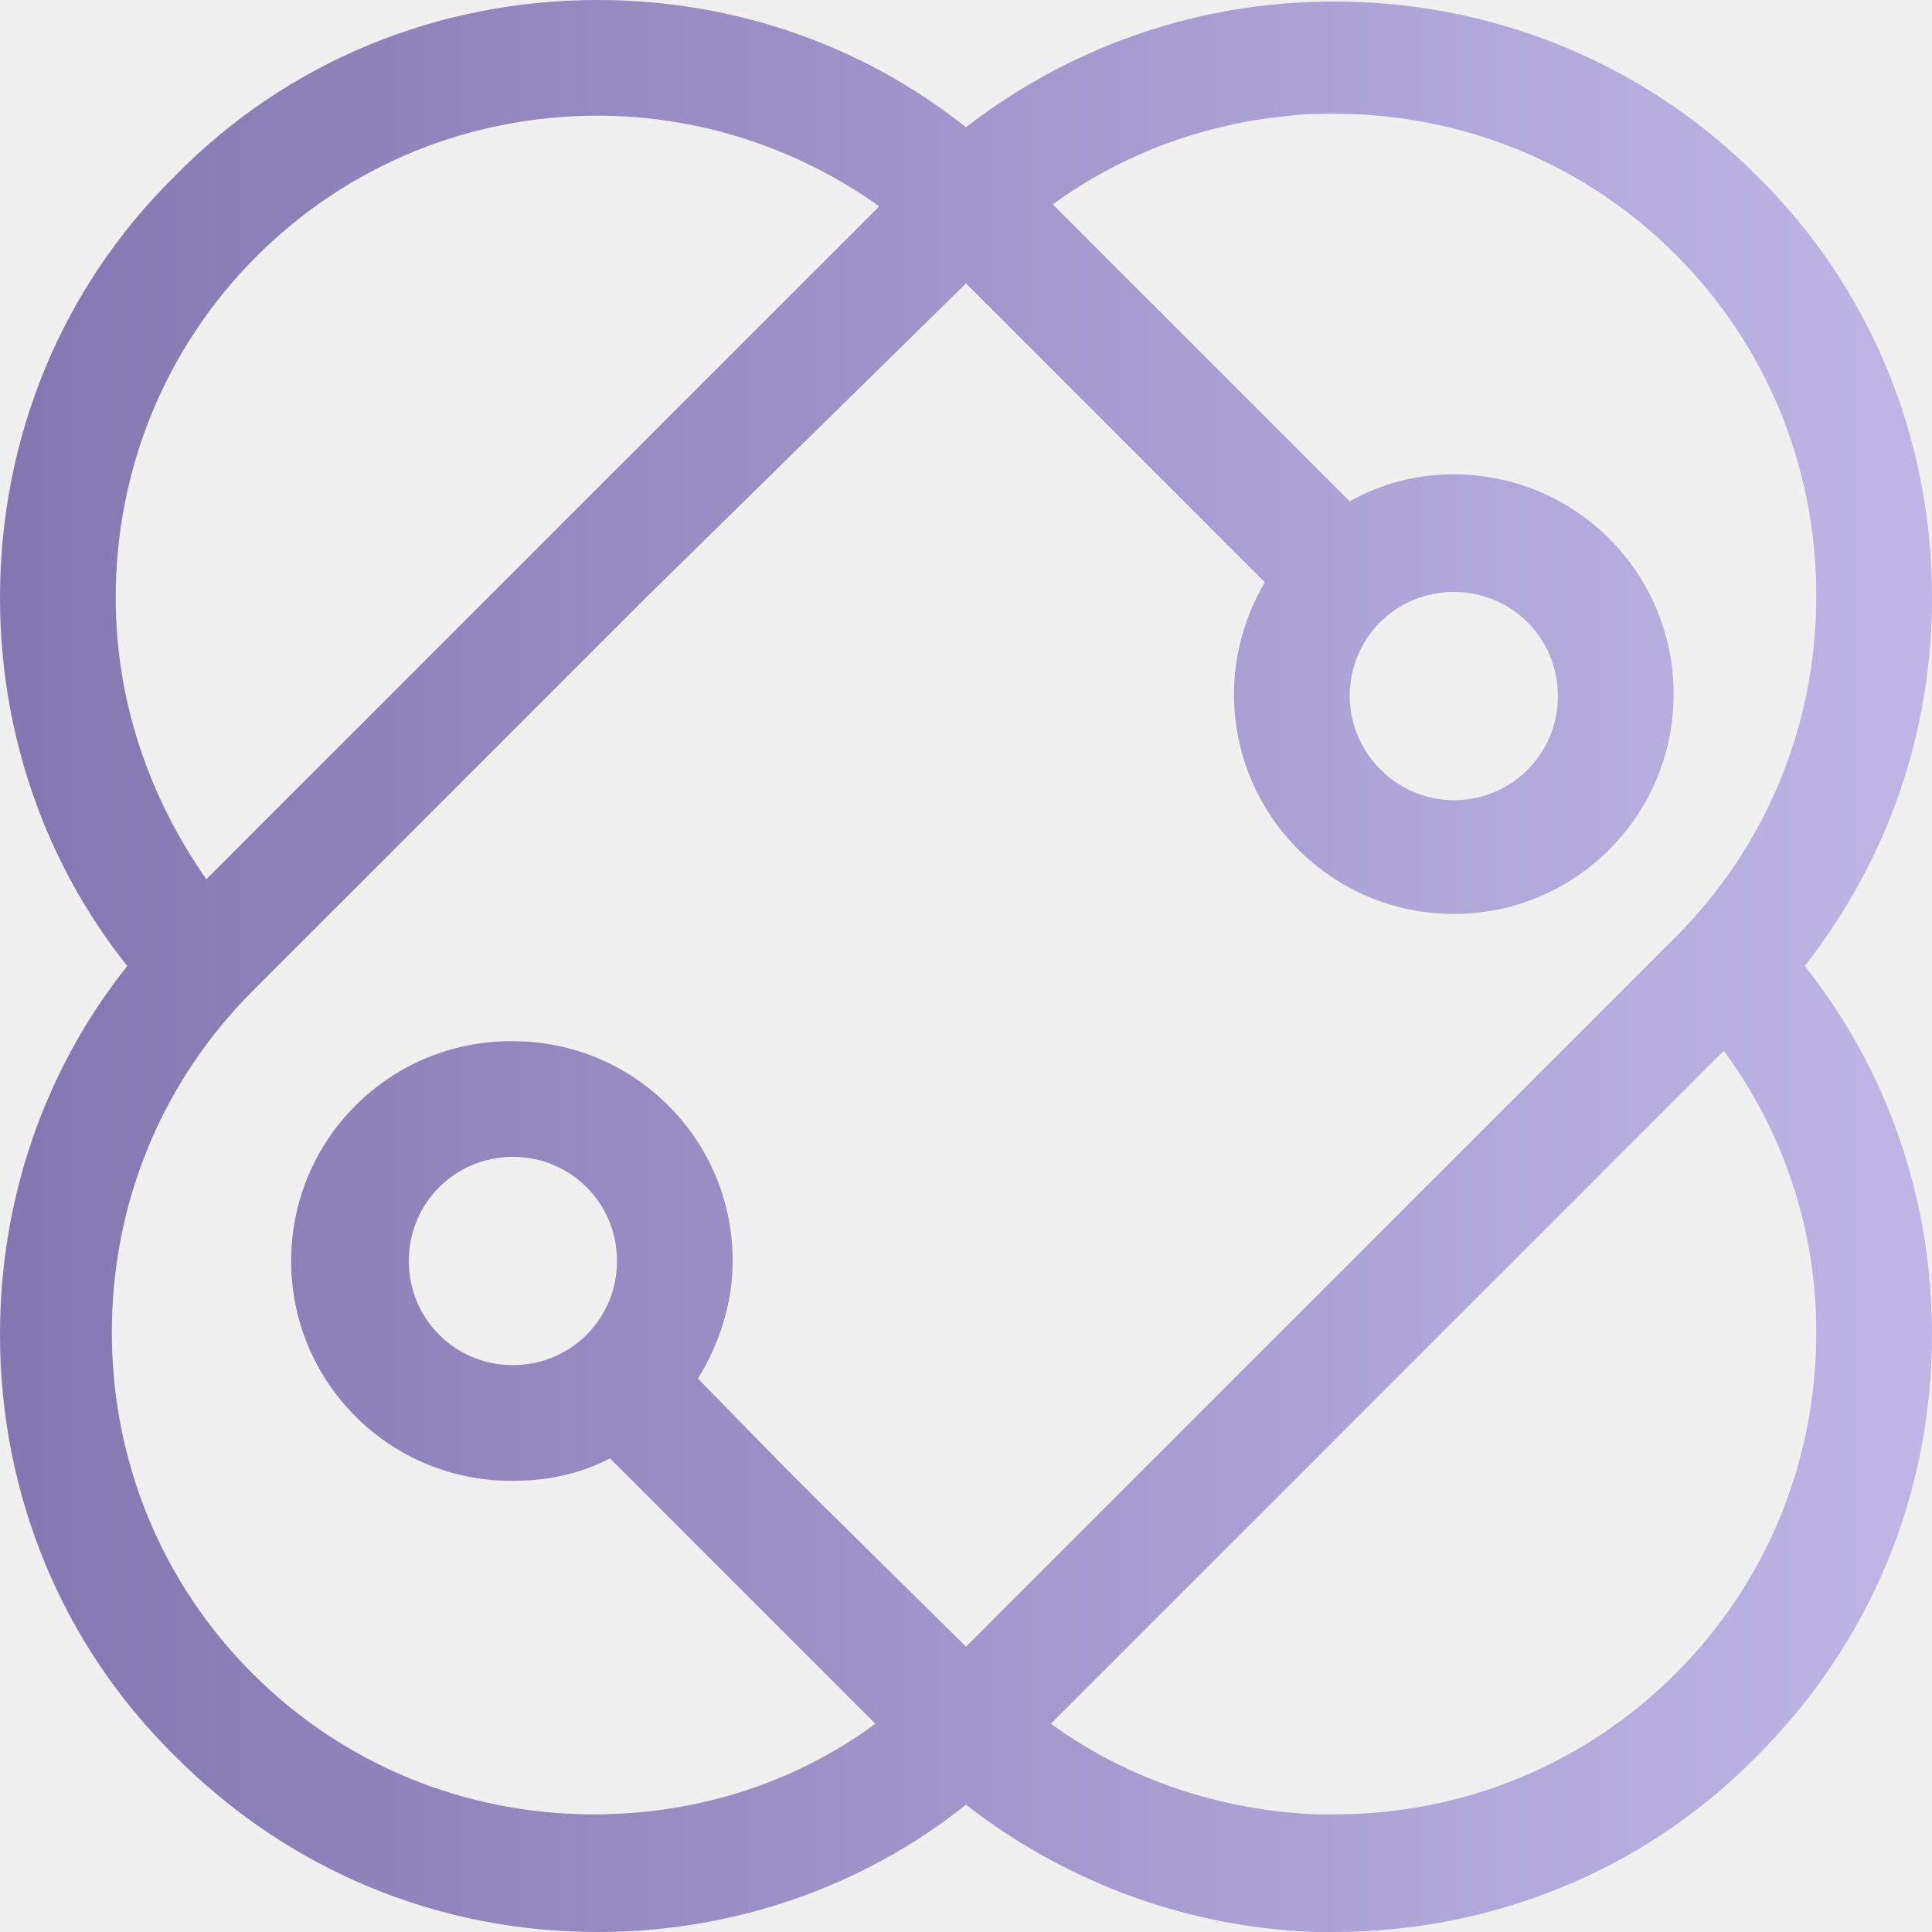
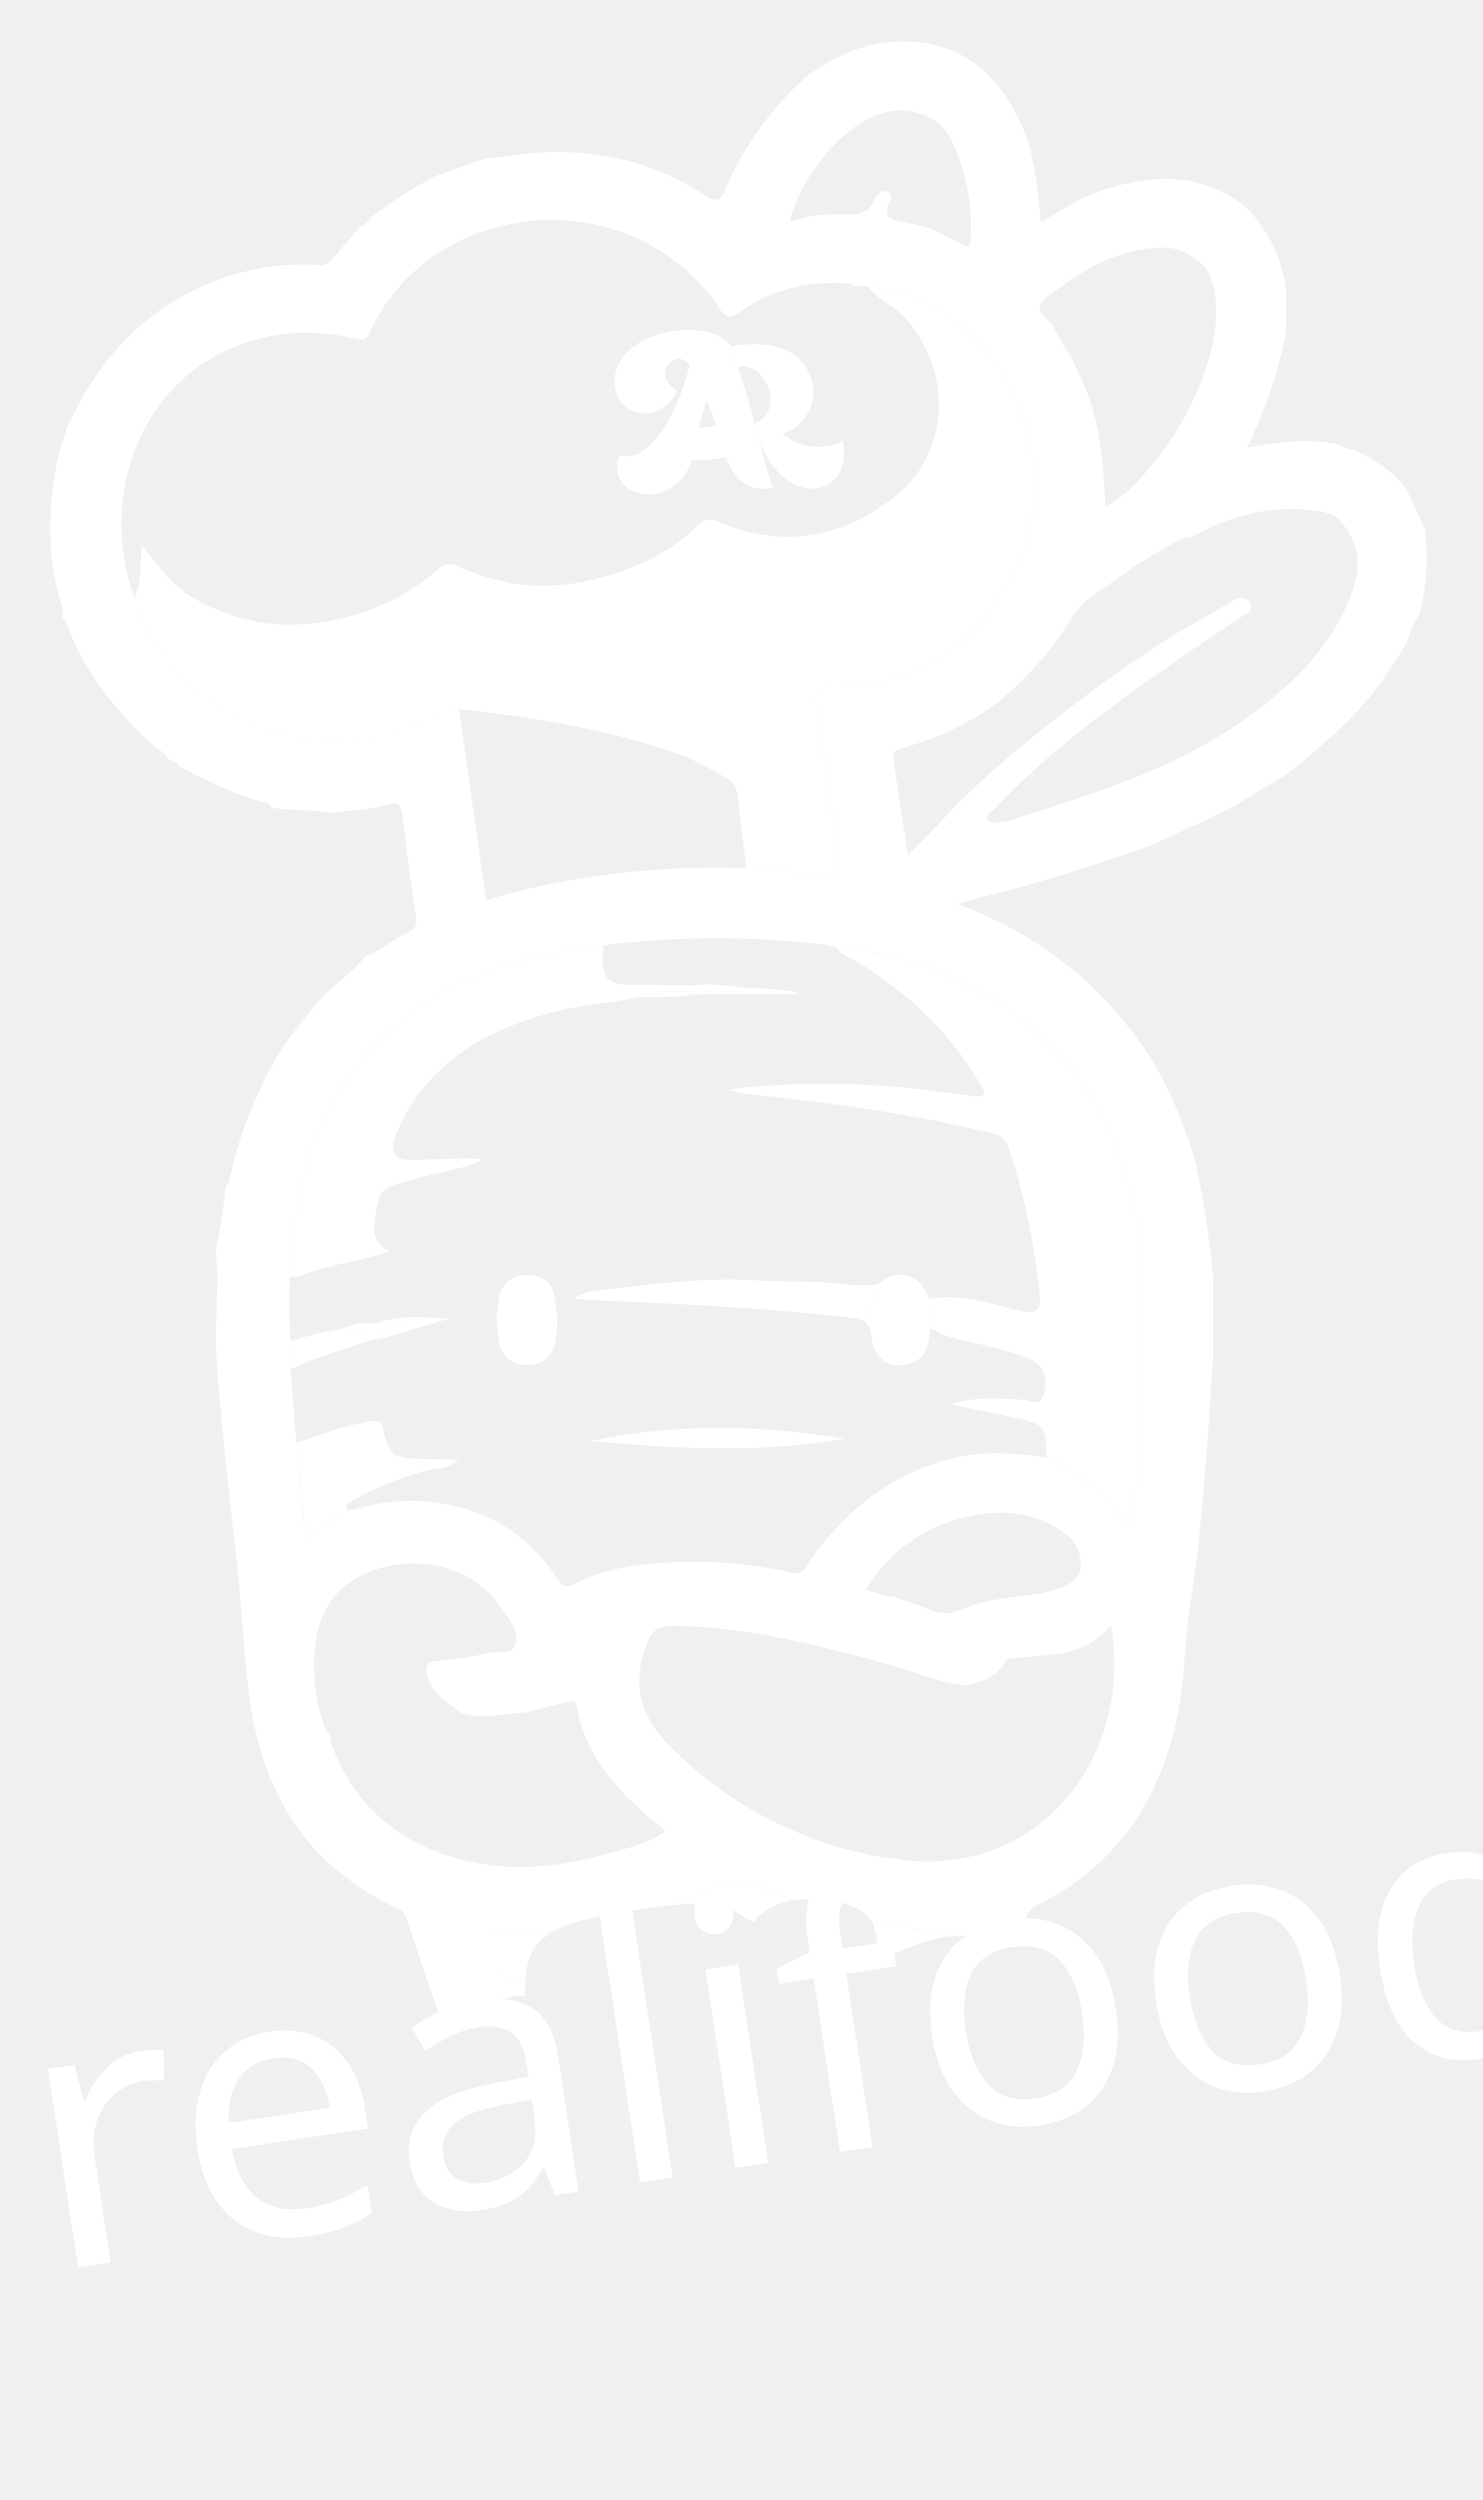
- <svg xmlns="http://www.w3.org/2000/svg" id="Capa_2" data-name="Capa 2" viewBox="0 0 836.77 836.77">
+ <svg xmlns="http://www.w3.org/2000/svg" id="Capa_1" data-name="Capa 1" viewBox="0 0 381.82 643.75">
  <defs>
-     <style>
-       .cls-1 {
-         fill: url(#Degradado_sin_nombre_4);
-         stroke-width: 0px;
-       }
-     </style>
-     <linearGradient id="Degradado_sin_nombre_4" data-name="Degradado sin nombre 4" x1="0" y1="129.57" x2="836.77" y2="129.57" gradientTransform="translate(0 288.82)" gradientUnits="userSpaceOnUse">
-       <stop offset="0" stop-color="#8277b0" />
-       <stop offset="1" stop-color="#bfb6e7" />
-     </linearGradient>
+     <style>.cls-1{fill:none;}.cls-2,.cls-3{fill:#fff;}.cls-3{font-size:96.42px;font-family:WellCake-Regular, Well Cake;}.cls-4{clip-path:url(#clip-path);}</style>
+     <clipPath id="clip-path">
+       <path class="cls-1" d="M106,515l10,5s15-7,19-6c1-6-2-16,17-20s32-5,37-2l5,3s4-6,14-6,16,3,17,7,2,9,2,9a48.51,48.51,0,0,1,15-6c9-2,22,2,24,3s23-11,23-11l21-37,11-85-5-112-4-33,62.13-52.62L373,109.5,331,51,254,0,173,5,86,45,10,94l1,85,47,54,3,27L38,347,54,477Z" />
+     </clipPath>
  </defs>
-   <g id="Capa_1-2" data-name="Capa 1">
-     <path class="cls-1" d="M302.31,597.1c9.19-15.03,15.03-32.57,15.03-50.94,0-52.61-42.59-95.2-95.2-95.2s-95.2,42.59-95.2,95.2,42.59,95.2,95.2,95.2c15.87,0,30.06-3.34,42.59-10.02l45.93,45.93,28.39-42.59-36.74-37.58ZM222.14,591.25c-25.05,0-45.09-20.04-45.09-45.1s20.04-45.1,45.09-45.1,45.09,20.04,45.09,45.1-20.04,45.1-45.09,45.1ZM836.77,258.88c0-69.31-26.72-134.45-75.99-182.89C708.17,23.38,638.01-1.67,568.7.84c-53.45,1.67-106.06,20.04-150.32,54.28h0C373.29,19.21,317.34,0,258.88,0,189.57,0,124.43,26.72,75.99,75.99,26.72,124.43,0,189.57,0,258.88c0,58.46,19.21,114.41,55.12,159.5C19.21,463.48,0,519.43,0,577.89c0,69.31,26.72,134.45,75.99,182.89,49.27,49.27,113.57,75.99,182.89,75.99,58.46,0,114.41-19.21,159.5-55.12,45.09,35.07,98.54,53.45,151.99,55.12h7.52c65.97,0,132.78-25.05,182.89-75.99,49.27-49.27,75.99-113.57,75.99-182.89,0-58.46-19.21-114.41-55.12-159.5,35.91-45.93,55.12-101.05,55.12-159.5ZM50.11,258.88c0-55.95,21.71-108.56,60.96-147.81,39.25-39.25,91.86-60.96,147.81-60.96,44.26,0,86.85,14.2,121.93,39.25l-132.78,132.78-158.67,158.67c-25.05-35.91-39.25-77.66-39.25-121.92ZM356.59,652.21l-17.54-17.54-37.58-37.58c9.19-15.03,15.03-32.57,15.03-50.94,0-52.61-42.59-95.2-95.2-95.2s-95.2,42.59-95.2,95.2,42.59,95.2,95.2,95.2c15.87,0,30.06-3.34,42.59-10.02l45.93,45.93,69.31,69.31h0c-35.08,25.89-77.66,39.25-121.93,39.25-55.95,0-108.56-21.71-147.81-60.96-39.25-39.25-60.96-91.86-60.96-147.81s21.71-108.56,60.96-147.81l170.36-170.36,138.63-136.12,129.44,129.44c-8.35,14.2-13.36,30.9-13.36,48.44,0,52.61,42.59,95.2,95.2,95.2s95.2-42.59,95.2-95.2-42.59-95.2-95.2-95.2c-16.7,0-31.73,4.18-45.09,11.69l-128.6-128.61c30.9-22.55,66.81-35.07,102.72-38.41,6.68-.84,12.53-.84,19.21-.84,53.45,0,106.89,20.04,147.81,60.96,39.25,39.25,60.96,91.86,60.96,147.81s-21.71,108.56-60.96,147.81l-307.31,307.32-61.79-60.96ZM267.23,546.15c0,25.05-20.04,45.1-45.09,45.1s-45.09-20.04-45.09-45.1,20.04-45.1,45.09-45.1,45.09,20.04,45.09,45.1ZM584.57,301.47c0-25.05,20.04-45.1,45.09-45.1s45.09,20.04,45.09,45.1-20.04,45.1-45.09,45.1-45.09-20.88-45.09-45.1ZM786.67,577.05c0,55.95-21.71,108.56-60.96,147.81-39.25,39.25-91.86,60.96-147.81,60.96h-7.52c-41.75-1.67-81.84-15.03-115.24-39.25l291.45-291.45c25.88,35.07,40.08,77.66,40.08,121.92ZM302.31,597.1c9.19-15.03,15.03-32.57,15.03-50.94,0-52.61-42.59-95.2-95.2-95.2s-95.2,42.59-95.2,95.2,42.59,95.2,95.2,95.2c15.87,0,30.06-3.34,42.59-10.02l45.93,45.93,28.39-42.59-36.74-37.58ZM222.14,591.25c-25.05,0-45.09-20.04-45.09-45.1s20.04-45.1,45.09-45.1,45.09,20.04,45.09,45.1-20.04,45.1-45.09,45.1Z" />
+   <path class="cls-2" d="M217,113.42a7.63,7.63,0,0,1-2.6,1.17,13.5,13.5,0,0,1-3,.45,15.85,15.85,0,0,1-3.27-.23,15.21,15.21,0,0,1-3.38-1,14.21,14.21,0,0,1-3.25-2,13.26,13.26,0,0,0,4.54-2.86,11.39,11.39,0,0,0,2.64-3.89,10.52,10.52,0,0,0,.74-4.41,12.09,12.09,0,0,0-1.1-4.5,11.45,11.45,0,0,0-4.52-5.23,16.23,16.23,0,0,0-6.71-2.14,32.66,32.66,0,0,0-8.29.29l-.62.1,8.35,28.42c-.22-1.2-.48-2.4-.79-3.59a24.16,24.16,0,0,0,3.44,6.13,17.15,17.15,0,0,0,4.06,3.83,11.15,11.15,0,0,0,4.21,1.72,8.75,8.75,0,0,0,3.93-.14,7.63,7.63,0,0,0,2.86-1.5,8.24,8.24,0,0,0,2.07-2.62,9.76,9.76,0,0,0,1-3.59A13.7,13.7,0,0,0,217,113.42Zm-19-8a6,6,0,0,1-3.66,3.54c-.28-1-.62-2.25-1-3.67s-.8-2.83-1.22-4.24-.81-2.71-1.19-3.9-.68-2.07-.92-2.64a5.28,5.28,0,0,1,2.71,0,6.56,6.56,0,0,1,2.36,1.25A8.67,8.67,0,0,1,196.94,98a9.64,9.64,0,0,1,1.19,2.66A7.91,7.91,0,0,1,198,105.45Z" />
+   <path class="cls-2" d="M188.13,89a13.4,13.4,0,0,0-1.32-1.29,11.54,11.54,0,0,0-5.54-2.41A24.57,24.57,0,0,0,176,85a27,27,0,0,0-6.12,1,20.71,20.71,0,0,0-5.44,2.37,15.83,15.83,0,0,0-4.1,3.63,9.8,9.8,0,0,0-2,4.83,9.12,9.12,0,0,0,.26,4.07A8,8,0,0,0,160.3,104a7.75,7.75,0,0,0,2.79,1.92,7.91,7.91,0,0,0,3.35.58,8.69,8.69,0,0,0,4.28-1.49,10.94,10.94,0,0,0,3.66-4.41A7.28,7.28,0,0,1,172,98.57a4.27,4.27,0,0,1-.77-2.14,3.94,3.94,0,0,1,3.55-4,3.15,3.15,0,0,1,1.49.33A3.48,3.48,0,0,1,177.63,94a71.72,71.72,0,0,1-3.31,9.85,40.75,40.75,0,0,1-3.95,7.31,19.33,19.33,0,0,1-4.33,4.6,8.24,8.24,0,0,1-4.43,1.71,6.17,6.17,0,0,1-2-.27,7.71,7.71,0,0,0-.58,1.9,8,8,0,0,0-.1,1.75,5.92,5.92,0,0,0,.81,2.79,6.56,6.56,0,0,0,1.94,2.09,9,9,0,0,0,2.7,1.25,9.84,9.84,0,0,0,3.14.34,11.09,11.09,0,0,0,3.2-.64,11.31,11.31,0,0,0,3-1.65,12,12,0,0,0,2.57-2.73,14.16,14.16,0,0,0,1.84-3.89,10.81,10.81,0,0,0,1.26.12c.48,0,1,0,1.51,0,1,0,2-.15,3.08-.3a22.22,22.22,0,0,0,2.95-.6q1.69,4.59,4.36,6.48a8.6,8.6,0,0,0,5.49,1.77,8.4,8.4,0,0,0,2.1-.36ZM182.22,110a11.09,11.09,0,0,1-2.36.12l2.12-7.16,2.52,6.57C183.69,109.69,182.93,109.85,182.22,110Z" />
+   <text class="cls-3" transform="translate(11.99 585.1) rotate(-8.62)">realifood</text>
+   <g class="cls-4">
+     <path class="cls-2" d="M366.91,136.36l-.09.2.16.15c.68,7.27.52,14.48-1.57,21.55a28.46,28.46,0,0,0-3.06,6.88l0,0a106.19,106.19,0,0,1-9.71,14.4c-6.39,7.67-14,14-21.75,20.16-2.57,1.52-5.2,2.93-7.69,4.57-8.4,5.53-17.83,9-26.75,13.45-11.51,4-23.08,7.82-34.83,11-4.81,1.31-9.65,2.54-15.27,4,19.82,7.35,35.28,19.05,47.07,35.5,6.53,9.11,10.78,19.33,14.14,29.95A225.71,225.71,0,0,1,312.36,329l0,21.12c-1.1,15.82-2.07,31.64-3.74,47.41-.76,7.2-2,14.33-2.9,21.48-.79,6-.74,12.18-1.7,18.23-3.82,23.88-15,42.59-37.36,53.55-1.68.82-2.15,2.16-2.66,3.76a698.88,698.88,0,0,1-29.11,76.14c-4.25,9.4-9,18.59-13.47,27.87l0,0c-3.63,5.53-6.63,11.41-9.72,17.25l-7,11.3c-.88.44-.85,1.39-1.2,2.13-1.6,2.19-3.07,4.49-4.81,6.57-8.66,10.37-20.89,11-29.4-.49-1-1.27-1.56-2.81-3-3.63a11.75,11.75,0,0,0-2.78-3.74c-.56-2.7-2.13-4.84-3.82-6.92-3.11-5.4-6.38-10.72-9.29-16.22-5-9.49-9.93-19-14.19-28.9-4.47-10.39-9.53-20.56-13.44-31.15-6.17-16.7-12.59-33.33-17.91-50.35a4.3,4.3,0,0,0-2.46-3C78.71,480.51,67.12,461,64.07,436c-1.51-12.34-2-24.81-3.47-37.18-1.85-15.58-3.49-31.2-4.7-46.84-.59-7.55-.08-15.2.1-22.8.08-3.23-.81-6.49,0-9.68,1.18-4.6,1.51-9.3,2.1-14,1.08-.54,1-1.69,1.19-2.58A107.29,107.29,0,0,1,73.2,269c2.73-3.72,5.58-7.32,8.57-10.85,3.73-4.42,8.75-7.38,12.33-11.86,4-1.54,7.2-4.42,11-6.19,2-.91,2.31-2.07,2-4.11-1.28-8.64-2.47-17.3-3.45-26-.32-2.83-1.28-3.61-4-2.78a62.25,62.25,0,0,1-6.58,1.31c-3.07-.05-6.26,1.11-9.09.64-4.68-.77-9.39-.42-14-1.16-.42-.43-.77-1.15-1.26-1.26-8.09-1.81-15.29-5.77-22.66-9.32l0,0c-.38-1.58-2.15-1.35-3-2.32l0,0c-.66-1.32-1.93-2-3.09-2.71C29.94,183.27,21.41,173,16.93,159.82c-.1-.29-.53-.47-.81-.7a7.17,7.17,0,0,0-.29-3.31c-3.91-12.78-3.55-25.65-.77-38.56l2.52-8.16.44-.92.21,0,.05-.22c7.52-15.65,18.59-27.74,34.8-34.64a62.78,62.78,0,0,1,28.42-5.1A4.58,4.58,0,0,0,86,66.29c2.07-2.64,4.36-5.1,6.56-7.63a7.5,7.5,0,0,0,3.06-2.82l.05,0A123.07,123.07,0,0,1,112,45.4l13-4.58c5.93-.47,11.77-1.68,17.78-1.69,14.11,0,27.15,3.4,38.86,11.27,2.84,1.91,3.95,1.14,5.08-1.47a80.44,80.44,0,0,1,20.92-29.16.55.55,0,0,0,.56-.4c7.24-5.26,15-8.72,24.26-8.7,13.79,0,23,6.87,29.17,18.58,3.42,6.49,4.95,13.54,5.67,20.79.22,2.23.44,4.46.71,7.17,5-2.8,9.54-5.91,14.67-7.75,11.95-4.3,23.77-5.39,35.16,1.73,3.88,2.42,6.54,5.94,8.79,9.82,2.61,4.14,3.64,8.8,4.51,13.52l0,9.65L331,86.69a125.07,125.07,0,0,1-9.88,28.59c7.7-1.38,14.76-2.36,21.89-1.16l.88.09c1.65.64,3.18,1.66,5,1.64,5.18,2.59,10,5.66,13.44,10.45Q364.62,131.33,366.91,136.36ZM238.84,30.07l-.86-.55-1.1-.15c-2.72-1.3-5.51-1.07-8.38-.53-11.7,2.21-23.28,18.6-25.11,28.2l6.13-1.51c2-.12,3.93-.37,5.9-.35,4,0,8.31.76,10.06-4.41.1-.32.47-.56.74-.82a1.92,1.92,0,0,1,2.34-.57,1.57,1.57,0,0,1,.71,2.23c-2.56,4.82.83,5.15,4.15,5.72,2.06.35,4.07,1,6.11,1.47,2.87,1.42,5.73,2.86,8.61,4.26,1.75.85,1.79-.33,1.84-1.57a52.87,52.87,0,0,0-3.42-21.85c-1.52-3.79-3.24-7.83-7.62-9.51Zm-9.15,381c3.39,1.18,6.84,2.22,10.15,3.58a8.39,8.39,0,0,0,7.1,0c4.82-2.09,10-2.95,15.19-3.58,4.07-.49,8.2-.82,12-2.61s4.8-4.23,3.88-8.07c-.75-3.31-3.14-5.31-5.83-6.92-6.6-4-13.79-4.72-21.23-3.3-12,2.29-21.46,8.43-28.06,19.22C225.45,409.9,227.37,411.26,229.69,411.1Zm78.8-344-1.05-.66c-4.36-3.4-9.34-2.89-14.24-2-8.42,1.49-15.45,5.95-22.11,11-4.5,3.42-4.48,3.91-.25,8.06,1.85,4.08,4.93,7.48,6.43,11.74,5.85,10.88,6.88,22.82,7.36,35.27a36.54,36.54,0,0,0,9.79-8.12,79.45,79.45,0,0,0,14.27-22.56c2.95-7.38,5.11-14.86,4.28-22.87C312.59,73.21,311.73,69.54,308.49,67.05Zm37.38,68.09c-1.68-2.78-4.56-3.3-7.37-3.68-11.43-1.56-21.93,1.31-31.82,6.9-1.61-.2-2.89.69-4.21,1.36A137.17,137.17,0,0,0,284.89,151c-3.12,2.23-6.63,4.18-8.65,7.59A72.21,72.21,0,0,1,267,171.19c-4.73,5.1-9.69,10-15.78,13.49a72.56,72.56,0,0,1-18.84,7.89c-1.35.33-2.62,1-2.34,2.84,1.23,8.13,2.44,16.27,3.71,24.78,3-3,5.71-5.6,8.23-8.33,11.79-12.81,25.39-23.53,39.25-33.93,6.35-4.76,13-9.07,19.56-13.59,5.57-3.21,11.11-6.44,16.7-9.61,1.45-.81,3.13-1.45,4.29.4s-.44,2.57-1.7,3.41c-5.18,3.44-10.33,6.92-15.5,10.39-1.2.87-2.38,1.78-3.61,2.62C285,182.5,269.57,194,256.27,208.13c-.81.86-2.51,1.6-1.95,2.87.66,1.49,2.44.6,3.73.65a6.66,6.66,0,0,0,2.18-.47c6.72-2.14,13.45-4.2,20.12-6.5,14.43-5,28.29-10.86,40.73-19.84,10.54-7.6,19.93-16.28,25.42-28.3,3.05-6.67,4.95-13.67.14-20.55ZM85,448h0c5.38,16.1,16.67,26,32.7,30.56,14.58,4.15,29,1.88,43.11-2.43,3.59-1.09,7.27-2.15,10.56-4.63-.71-.6-1.16-1-1.63-1.4-10-8.17-18.85-17.15-21.21-30.6-.29-1.69-1.27-1.55-2.45-1.25L135.21,441c-5.46.26-10.91,1.84-16.39.13-1.4-1-2.82-2-4.19-3.06a11.88,11.88,0,0,1-4.49-6.27c-.7-2.49-.38-3.93,2.77-4.17a79.33,79.33,0,0,0,12.93-2c2.45-.6,6.41.94,7-2.74.47-2.7-1.27-5.49-3-7.84a1,1,0,0,0-.32-.19c-5.85-9.92-18.42-14.47-31-11.24-10,2.56-16.06,9.37-17.29,19.53A46.76,46.76,0,0,0,84,445.8C84.22,446.58,84.07,447.51,85,448ZM249.18,434a25.74,25.74,0,0,1-7.31-1.32c-6.89-2.14-13.76-4.37-20.73-6.19-15.55-4-31.22-7.59-47.4-7.85-4.57-.08-6.31,1.39-7.59,5.95-3.51,9.57-.74,17.88,6,24.7A100.67,100.67,0,0,0,231,478.79c36.65,5.13,60.82-26.52,55.11-60.13-3.45,3.69-7.44,6.21-12.2,7-4.05.66-8.18.86-12.27,1.25-1.08.1-2.08-.06-2.86,1.21C256.62,431.64,253,433.1,249.18,434Zm-101,123.05c2,4.65,3.86,9.34,6,13.93.68,1.47.87,3.45,2.88,4-.21,2.56,1.51,4.46,2.29,6.68a316.67,316.67,0,0,0,20.58,36.94c.39.75.72,1.53,1.16,2.24,2.06,3.29,3.89,3.3,6,.1,1-1.43,2-2.79,3-4.22,6.81-10.12,12.44-20.89,17.93-31.78,7-13.93,13.83-28,19.57-42.46,3-7.54,5.92-15.08,8.79-22.66,2.49-6.56,4.87-13.17,7.22-19.79.66-1.86.7-3.43-2.14-3.35a74,74,0,0,1-14-1.18,105.73,105.73,0,0,1-25.62-7.29c-6.05-2.64-11.73-5.24-18.9-1.87a119.39,119.39,0,0,1-55.58,11.31c-1.55-.06-2,.34-1.44,1.53,1.33,3.07,1.6,6.51,3.35,9.42l.93,2.19c1.41,5.47,3.76,10.6,5.83,15.83,1.19,4.93,3.31,9.54,5.17,14.22,1.49,3.76,2.35,7.84,5.17,11C146.44,553.78,146.74,555.63,148.15,557.08Zm44-333.57c6.45.53,12.91,1.12,19.37,1.57,5.1.35,5,.28,4.29-4.89-1.88-12.84-3.62-25.69-5.58-38.51-.51-3.32-.21-5,3.85-4.77a47,47,0,0,0,15.51-2.14,48.58,48.58,0,0,0,26.74-19.24c.9-1.3-.37-3.15,1.56-3.84s2.46-2.35,3.23-3.9c9.32-18.86,5.89-43.32-8.38-58.73-7.86-8.48-17.19-14.33-29.08-15.2l-1.84-.36a3.09,3.09,0,0,0-2.61-.41c-9-.77-17.65.65-25.62,5.19-2,1.17-4.33,3.52-6.09,3.18s-3-3.39-4.46-5.22c-24.9-30.76-73.11-23.53-88,9.6-.86,1.91-1.69,1.9-3.34,1.5a50.65,50.65,0,0,0-24.47-.23c-30.68,7.53-42.45,40.31-32.61,67,.4,1.17.73,2.38,1.22,3.51,12.61,28.77,45,40.93,74.11,27.86,2.65-1.2,5.1-3.07,8.22-3q3.46,24.65,6.95,49.38a174.9,174.9,0,0,1,18-4.51A227,227,0,0,1,192.16,223.51ZM74.79,345.42c0,2.39,0,4.77,0,7.16q.75,9.51,1.51,19c.76,8,1.53,16,2.35,24.67A87.3,87.3,0,0,1,89.53,389c1.34-.3,2.69-.53,4-.9a48.08,48.08,0,0,1,24.78,0c11.05,2.76,19.34,9.47,25.54,18.82,1.19,1.8,2.22,1.93,3.91,1.06,7.58-3.9,15.78-5.24,24.17-5.63a117.51,117.51,0,0,1,32,2.57,2.91,2.91,0,0,0,3.55-1.25c1.06-1.66,2.15-3.32,3.36-4.88,9.4-12.06,21.11-20.49,36.36-23.67,7.5-1.57,14.86-.89,22.27.23,8.16,4.1,15.92,8.7,20.71,17.56,2.82-6.42,2.36-12.77,2.66-18.63.91-17.77,2.64-35.57.72-53.44A90.88,90.88,0,0,0,282,284.26a75.59,75.59,0,0,0-19.71-22.39A87.49,87.49,0,0,0,215.47,244a22.68,22.68,0,0,0-2.87-.71,233.74,233.74,0,0,0-57.24.1c-4.29.71-8.59,1.33-12.86,2.13-23.34,4.37-42.49,15.27-55.36,35.79-9.09,14.5-11.71,30.75-12.44,47.46A135.69,135.69,0,0,0,74.79,345.42Z" />
+     <path class="cls-2" d="M34.6,154.14c2.06-4.27,1.38-8.92,1.91-13.88,4.1,5.44,7.9,10.67,13.65,13.94,12.62,7.19,25.89,8.3,39.78,4.55a55.63,55.63,0,0,0,22.62-12,4.62,4.62,0,0,1,5.7-.81c15.52,7.18,30.93,6,46.28-.63a49.1,49.1,0,0,0,14.92-9.83,4.52,4.52,0,0,1,5.65-1.06c16.34,6.87,31.45,4.29,45.24-6.44,14.44-11.24,15.18-33,2.08-46.81-2.69-2.83-6.63-4-8.76-7.34,11.89.87,21.22,6.72,29.08,15.2,14.27,15.41,17.7,39.87,8.38,58.73-.77,1.55-1.41,3.26-3.23,3.9s-.66,2.54-1.56,3.84a48.58,48.58,0,0,1-26.74,19.24,47,47,0,0,1-15.51,2.14c-4.06-.18-4.36,1.45-3.85,4.77,2,12.82,3.7,25.67,5.58,38.51.75,5.17.81,5.24-4.29,4.89-6.46-.45-12.92-1-19.37-1.57-.77-6.43-1.55-12.86-2.3-19.29a5.3,5.3,0,0,0-3-4c-4.07-2.18-8.09-4.61-12.41-6.13-18.21-6.41-37.19-9.25-56.26-11.55-3.12-.06-5.57,1.81-8.22,3-29.08,13.07-61.5.91-74.11-27.86C35.33,156.52,35,155.31,34.6,154.14Z" />
+     <path class="cls-2" d="M129.18,508.66c-1.75-2.91-2-6.35-3.35-9.42-.51-1.19-.11-1.59,1.44-1.53a119.39,119.39,0,0,0,55.58-11.31c7.17-3.37,12.85-.77,18.9,1.87a105.73,105.73,0,0,0,25.62,7.29,74,74,0,0,0,14,1.18c2.84-.08,2.8,1.49,2.14,3.35-2.35,6.62-4.73,13.23-7.22,19.79-2.87,7.58-5.82,15.12-8.79,22.66C221.81,557.05,215,571.07,208,585c-5.49,10.89-11.12,21.66-17.93,31.78-1,1.43-2,2.79-3,4.22-2.16,3.2-4,3.19-6-.1-.44-.71-.77-1.49-1.16-2.24,1.81-1.24,1.52-3.48,2.47-5.16,4.94-8.69,8.36-18.07,11.89-27.38,1.66-4.4,1.42-4.54-3.18-4.69-1.49,0-3-.34-4.46-.4-8.08-.35-16.17-.73-24.25-.92-1,0-3-.71-3.05,1.61-.78-2.22-2.5-4.12-2.29-6.68,2.39-1.44,5.56.26,7.76-1.94a9,9,0,0,0,3.6.83c9.24,0,18.47-.1,27.7,0,2.27,0,3-1.11,3.56-3,2.19-7.12,4.58-14.19,6.71-21.33,2.32-7.76,4.43-15.58,6.65-23.37.81-2.83.09-4.15-3.14-4.12-3.47,0-6.92-.65-10.42-.73-16.72-.37-33.38.74-50,1.59-4.25.21-6.58-1.52-7.62-5.46a35.12,35.12,0,0,0-1.3-3.91c-.77-2-1.09-3.67,2-3.95-.4-.37-.49-.52-.56-.52-1,.11-2,.25-3,.37C135.66,509.15,132.36,509.62,129.18,508.66Zm50.71,1.82c4.59.77,9.2.31,13.82.82,6.93.77,13.95.17,20.93.89,3.72.38,2.39-3.33,2.66-5,.31-2-1.86-1.18-3.09-1.08-4.72.37-9.43.74-14.14,1.17C193.29,507.86,186.5,508.51,179.89,510.48Z" />
+     <path class="cls-2" d="M269.49,375.26c-.29-8.41-.29-8.41-8.62-10.28-2.67-.6-5.34-1.21-8-1.73a66.63,66.63,0,0,1-7.95-1.76c6-1.88,12-1.34,18.1-1.08,2,.08,4.68,2.07,5.65-1.21,1.43-4.79-.18-7.84-3.59-9.28-7-3-14.63-3.86-21.86-6.07-1.36-.41-2.28-1.47-3.63-1.73-.07-2.57-.13-5.13-.2-7.7,6.18-1,12.19.21,18.06,1.8,10.85,2.93,11.18,2.95,9.68-7.9a174,174,0,0,0-7.25-32.41,5.74,5.74,0,0,0-4.64-4.17,408.21,408.21,0,0,0-45.23-8c-6.41-.81-12.84-1.51-19.26-2.31a7.22,7.22,0,0,1-2.76-1,218.74,218.74,0,0,1,40.85-.72c7.32.46,14.58,1.68,21.87,2.53.84.09,2,.38,2.46-.39.64-1-.27-1.85-.77-2.68a84.06,84.06,0,0,0-20.74-23.84c-4.24-3.25-8.49-6.56-13.32-8.94a6.38,6.38,0,0,1-2.85-2.29,87.49,87.49,0,0,1,46.85,17.85A75.59,75.59,0,0,1,282,284.26a90.88,90.88,0,0,1,11.55,36.49c1.92,17.87.19,35.67-.72,53.44-.3,5.86.16,12.21-2.66,18.63C285.41,384,277.65,379.36,269.49,375.26Z" />
+     <path class="cls-2" d="M138.89,509.54c1-.12,2-.26,3-.37.07,0,.16.15.56.52-3.05.28-2.73,2-2,3.95a35.12,35.12,0,0,1,1.3,3.91c1,3.94,3.37,5.67,7.62,5.46,16.67-.85,33.33-2,50-1.59,3.5.08,7,.75,10.42.73,3.23,0,3.95,1.29,3.14,4.12-2.22,7.79-4.33,15.61-6.65,23.37-2.13,7.14-4.52,14.21-6.71,21.33-.57,1.85-1.29,3-3.56,3-9.23-.1-18.46,0-27.7,0a9,9,0,0,1-3.6-.83c-4.44-3.12-6.37-7.93-7.51-12.8-.81-3.48-2.66-3.39-5.06-2.95-1.42.26-2.77,1.29-4-.27-1.41-1.45-1.71-3.3-1.87-5.2,1.22-2.53,3.72-1.22,5.58-1.81s2.32-.94.86-2.61c-3.17-3.66-4.23-8.32-5.7-12.77-.36-1.11-.36-2,1-2.23a8.13,8.13,0,0,0,5.23-1.3,3,3,0,0,0,.74-.06l20.38-1.87c-6.94-2.8-14-2.74-21.14-2.51l-17.29,0c-2.07-5.23-4.42-10.36-5.83-15.83C132.92,509.62,136.08,510.78,138.89,509.54Z" />
+     <path class="cls-2" d="M164.54,256.75c-7.78,1.78-15.81,2-23.53,4.22-15.74,4.45-29.14,12-37.15,27a31.34,31.34,0,0,0-2.3,5.45c-1.08,3.52.24,5.28,3.9,5.24,5.24-.05,10.47-.28,15.71-.39a31.84,31.84,0,0,1,3.37.37c-5.27,2.35-10.18,2.91-14.85,4.24-1.32.37-2.68.61-4,1-8.12,2.32-8,2.34-9.19,10.67-.48,3.49.22,6.16,3.88,7.61-7.74,2.68-15.73,3.45-23.13,6.4a8.93,8.93,0,0,1-2.56.21c.73-16.71,3.35-33,12.44-47.46,12.87-20.52,32-31.42,55.36-35.79,4.27-.8,8.57-1.42,12.86-2.13-.06.74-.15,1.49-.17,2.23-.16,6.55,1.31,8,7.95,8,5.46,0,10.92.06,16.38.1,0,.5,0,1,0,1.51l-4.39.12c-2.31,0-4.61-.09-6.92,0C166.85,255.37,165.14,254.73,164.54,256.75Z" />
+     <path class="cls-2" d="M159.28,581.72c.05-2.32,2-1.63,3.05-1.61,8.08.19,16.17.57,24.25.92,1.49.06,3,.36,4.46.4,4.6.15,4.84.29,3.18,4.69-3.53,9.31-6.95,18.69-11.89,27.38-1,1.68-.66,3.92-2.47,5.16A316.67,316.67,0,0,1,159.28,581.72Z" />
+     <path class="cls-2" d="M112,378.11a82.44,82.44,0,0,0-20.9,8.07c-.82.43-2.56,1-1.54,2.77a87.3,87.3,0,0,0-10.83,7.32c-.82-8.63-1.59-16.65-2.36-24.67,6.28-2.23,12.52-4.59,19.18-5.6,2-.31,2.92-.07,3.16,2.17a12.43,12.43,0,0,0,2.8,6.37c.07,2.47,2,1.83,3.45,2.2C107.26,377.32,110.09,375.36,112,378.11Z" />
+     <path class="cls-2" d="M154,531.1a3,3,0,0,1-.74.06,6.64,6.64,0,0,0-5.23,1.3c-1.36.28-1.36,1.12-1,2.23,1.47,4.45,2.53,9.11,5.7,12.77,1.46,1.67.93,2-.86,2.61s-4.36-.72-5.58,1.81c-2.82-3.14-3.68-7.22-5.17-11-1.86-4.68-4-9.29-5.17-14.22l17.29,0c.36,1.62,2.31,1.25,3.08,2.45C155.72,530,154.1,529.7,154,531.1Z" />
+     <path class="cls-2" d="M148.15,557.08c1.26,1.56,2.61.53,4,.27,2.4-.44,4.25-.53,5.06,2.95,1.14,4.87,3.07,9.68,7.51,12.8-2.2,2.2-5.37.5-7.76,1.94-2-.58-2.2-2.56-2.88-4C152,566.42,150.12,561.73,148.15,557.08Z" />
+     <path class="cls-2" d="M95.49,345.12c-7,2.23-14,4.34-20.65,7.46,0-2.39,0-4.77,0-7.16A76.16,76.16,0,0,1,88,342.18c2.56-.27,5.4,1.07,7.59-1.33l1.45-.13c2.24.48,4.68-.53,7.63.92C100.91,342.42,97.57,342.25,95.49,345.12Z" />
+     <path class="cls-2" d="M138.89,509.54c-2.81,1.24-6,.08-8.78,1.31l-.93-2.19C132.36,509.62,135.66,509.15,138.89,509.54Z" />
+     <path class="cls-2" d="M221.83,73.5a2.28,2.28,0,0,1-2.61-.41A3.09,3.09,0,0,1,221.83,73.5Z" />
+     <path class="cls-2" d="M84,445.8c1.07.39,1.13,1.23,1,2.17C84.07,447.51,84.22,446.58,84,445.8Z" />
+     <path class="cls-2" d="M238.84,30.07l-.86-.55Z" />
+     <path class="cls-2" d="M224.38,344.41c0-4.63-3.25-4.9-6.74-5.28-18.17-2-36.4-3.09-54.66-3.9-4.73-.21-9.55-.27-15.39-.88,3.64-2,6.66-2.15,9.47-2.45,12.36-1.32,24.76-3,37.19-2.23,8.06.53,16.17,0,24.21,1.17a50.3,50.3,0,0,0,7.47,0C223.44,335.16,224.83,339.89,224.38,344.41Z" />
+     <path class="cls-2" d="M127.86,339.74c.18-1.7.28-3.56.61-5.39a6.75,6.75,0,0,1,7.23-6c4.27.07,6.44,1.86,7.17,6a32.2,32.2,0,0,1,.22,10.77c-.65,4-3.15,6.23-7,6.35-4.21.14-6.85-1.9-7.59-6C128.13,343.64,128.06,341.77,127.86,339.74Z" />
+     <path class="cls-2" d="M224.38,344.41c.45-4.52-.94-9.25,1.55-13.54,5.38-4.57,10.42-3.24,13.44,3.55.07,2.57.13,5.13.2,7.7-.53,5.92-2,8.2-5.93,9.16C228.67,352.49,225.35,350,224.38,344.41Z" />
+     <path class="cls-2" d="M152.18,371c21.75-4.45,43.48-4.24,65.25-.47C195.71,374.19,173.93,373.14,152.18,371Z" />
+     <path class="cls-2" d="M95.49,345.12c2.08-2.87,5.42-2.7,9.19-3.48-3-1.45-5.39-.44-7.63-.92,6.16-2.28,12.54-1.4,18.92-1.17C109.05,341.07,102.56,344.14,95.49,345.12Z" />
+     <path class="cls-2" d="M175.11,255.33l4.39-.12c5.51-.36,11.09.87,16.54-.76l9.16.92v.6H180.88C179,255.82,176.92,256.57,175.11,255.33Z" />
+     <path class="cls-2" d="M112,378.11c-1.88-2.75-4.71-.79-7-1.37-1.46-.37-3.38.27-3.45-2.2,5.25,2.07,10.85.61,16.61,1.62C115.91,377.21,114.2,378.41,112,378.11Z" />
+     <path class="cls-2" d="M175.11,255.33c1.81,1.24,3.84.49,5.77.64a105,105,0,0,1-16.34.78c.6-2,2.31-1.38,3.65-1.43C170.5,255.24,172.8,255.32,175.11,255.33Z" />
+     <path class="cls-2" d="M196,254.45c-5.45,1.63-11,.4-16.54.76,0-.51,0-1,0-1.51C185.08,252.85,190.51,254.69,196,254.45Z" />
+     <path class="cls-2" d="M95.6,340.85c-2.19,2.4-5,1.06-7.59,1.33A14.49,14.49,0,0,1,95.6,340.85Z" />
+     <path class="cls-2" d="M179.89,510.48c6.61-2,13.4-2.62,20.18-3.24,4.71-.43,9.42-.8,14.14-1.17,1.23-.1,3.4-1,3.09,1.08-.27,1.71,1.06,5.42-2.66,5-7-.72-14-.12-20.93-.89C189.09,510.79,184.48,511.25,179.89,510.48Z" />
+     <path class="cls-2" d="M154,531.1c.11-1.4,1.73-1.06,2.32-1.93-.77-1.2-2.72-.83-3.08-2.45,7.11-.23,14.2-.29,21.14,2.51Z" />
+     <path class="cls-2" d="M148,532.46a6.64,6.64,0,0,1,5.23-1.3A8.13,8.13,0,0,1,148,532.46Z" />
+     <path class="cls-2" d="M304.79,145c-.5-.12-.67.09-.57.58Z" />
  </g>
</svg>
